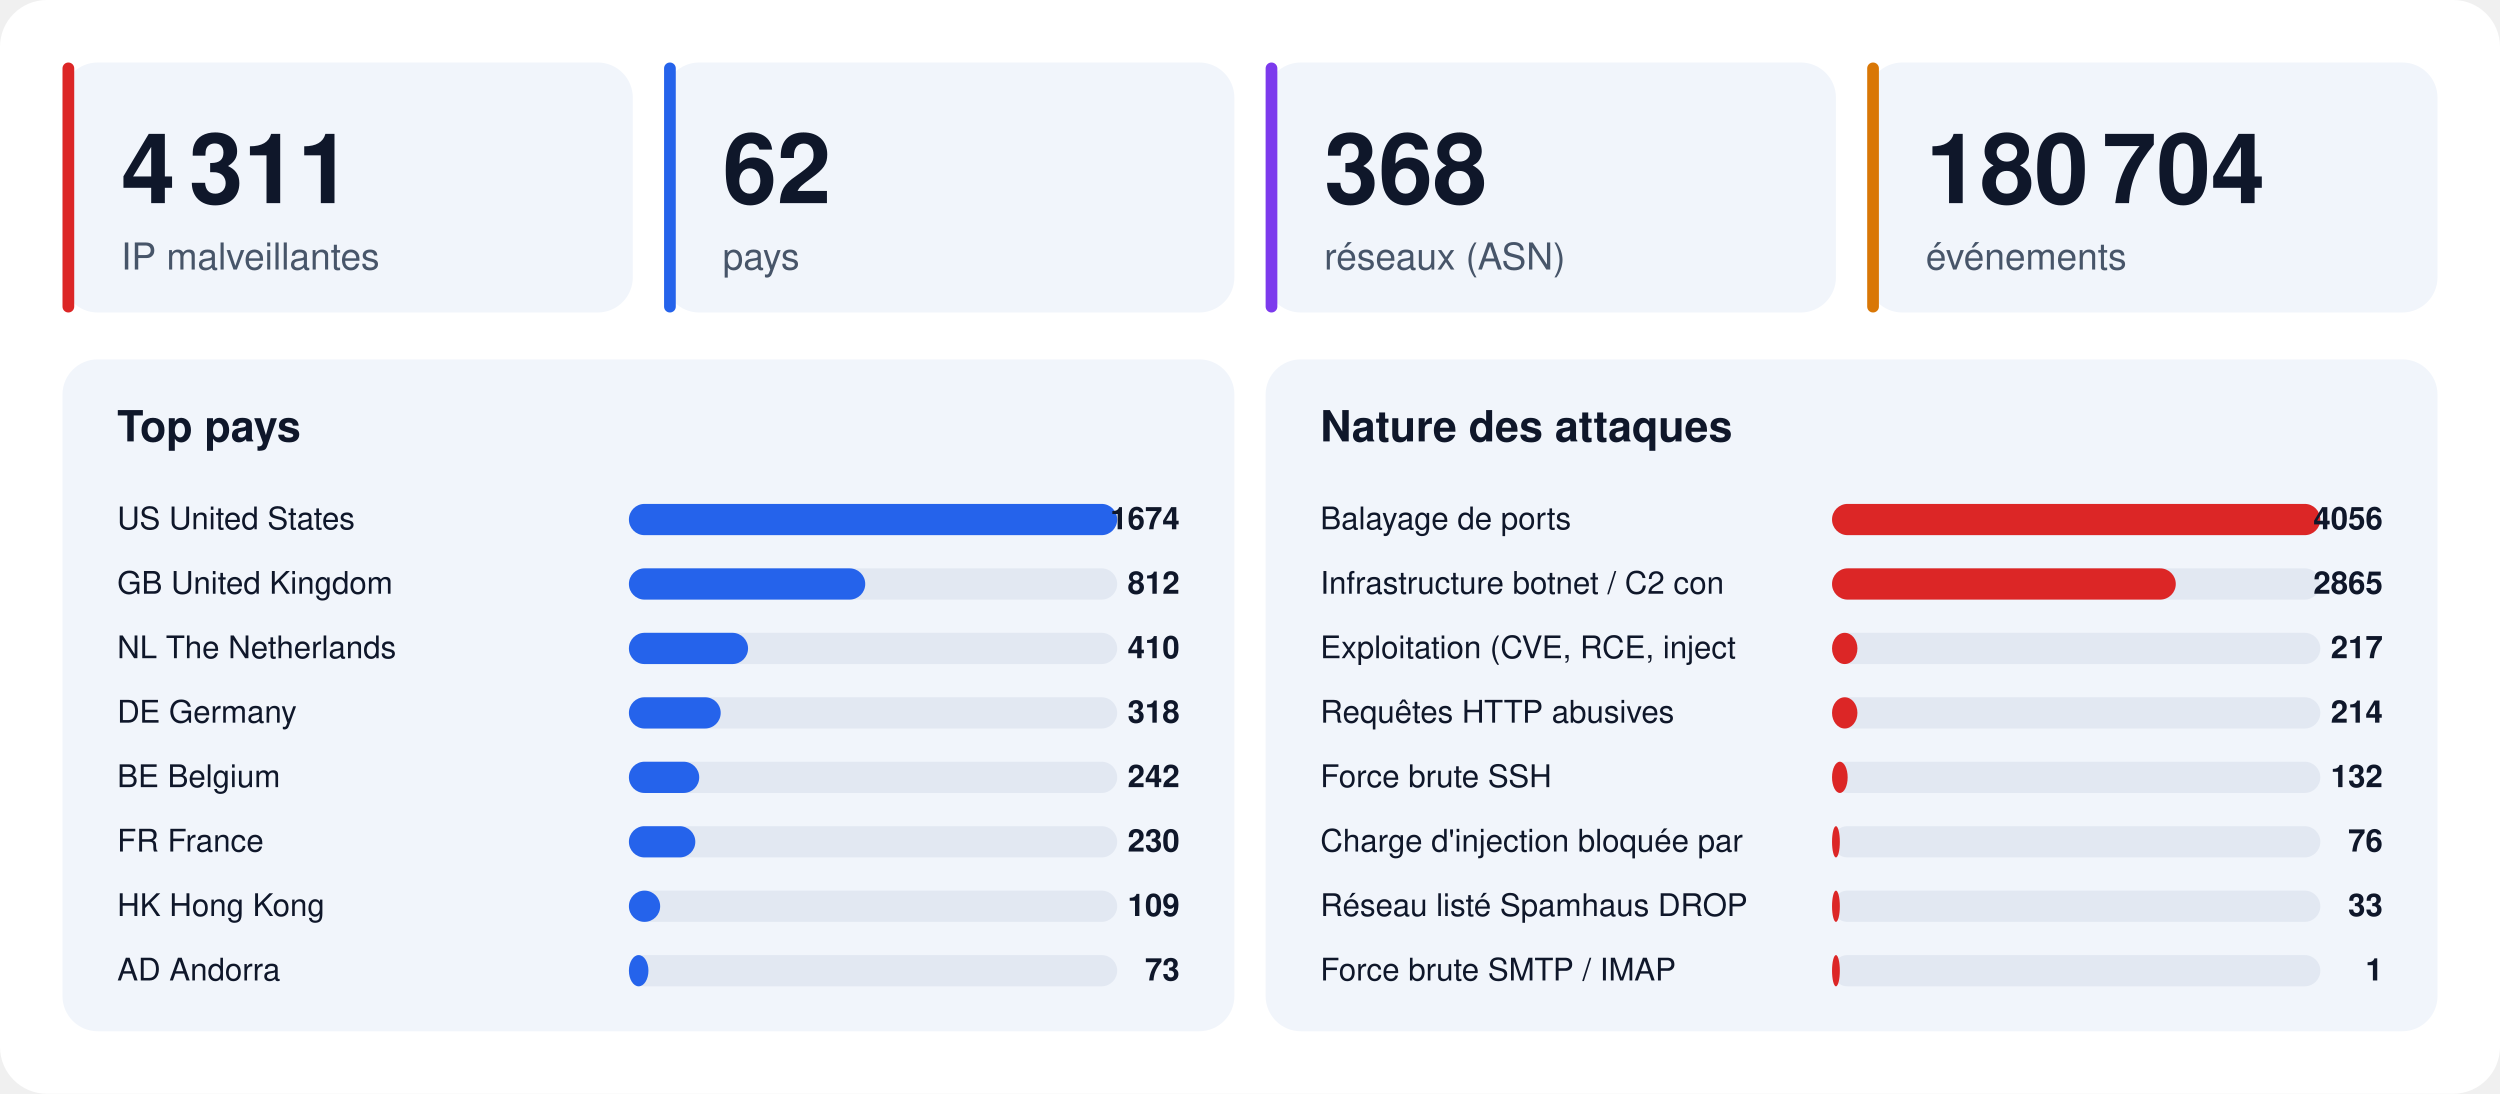
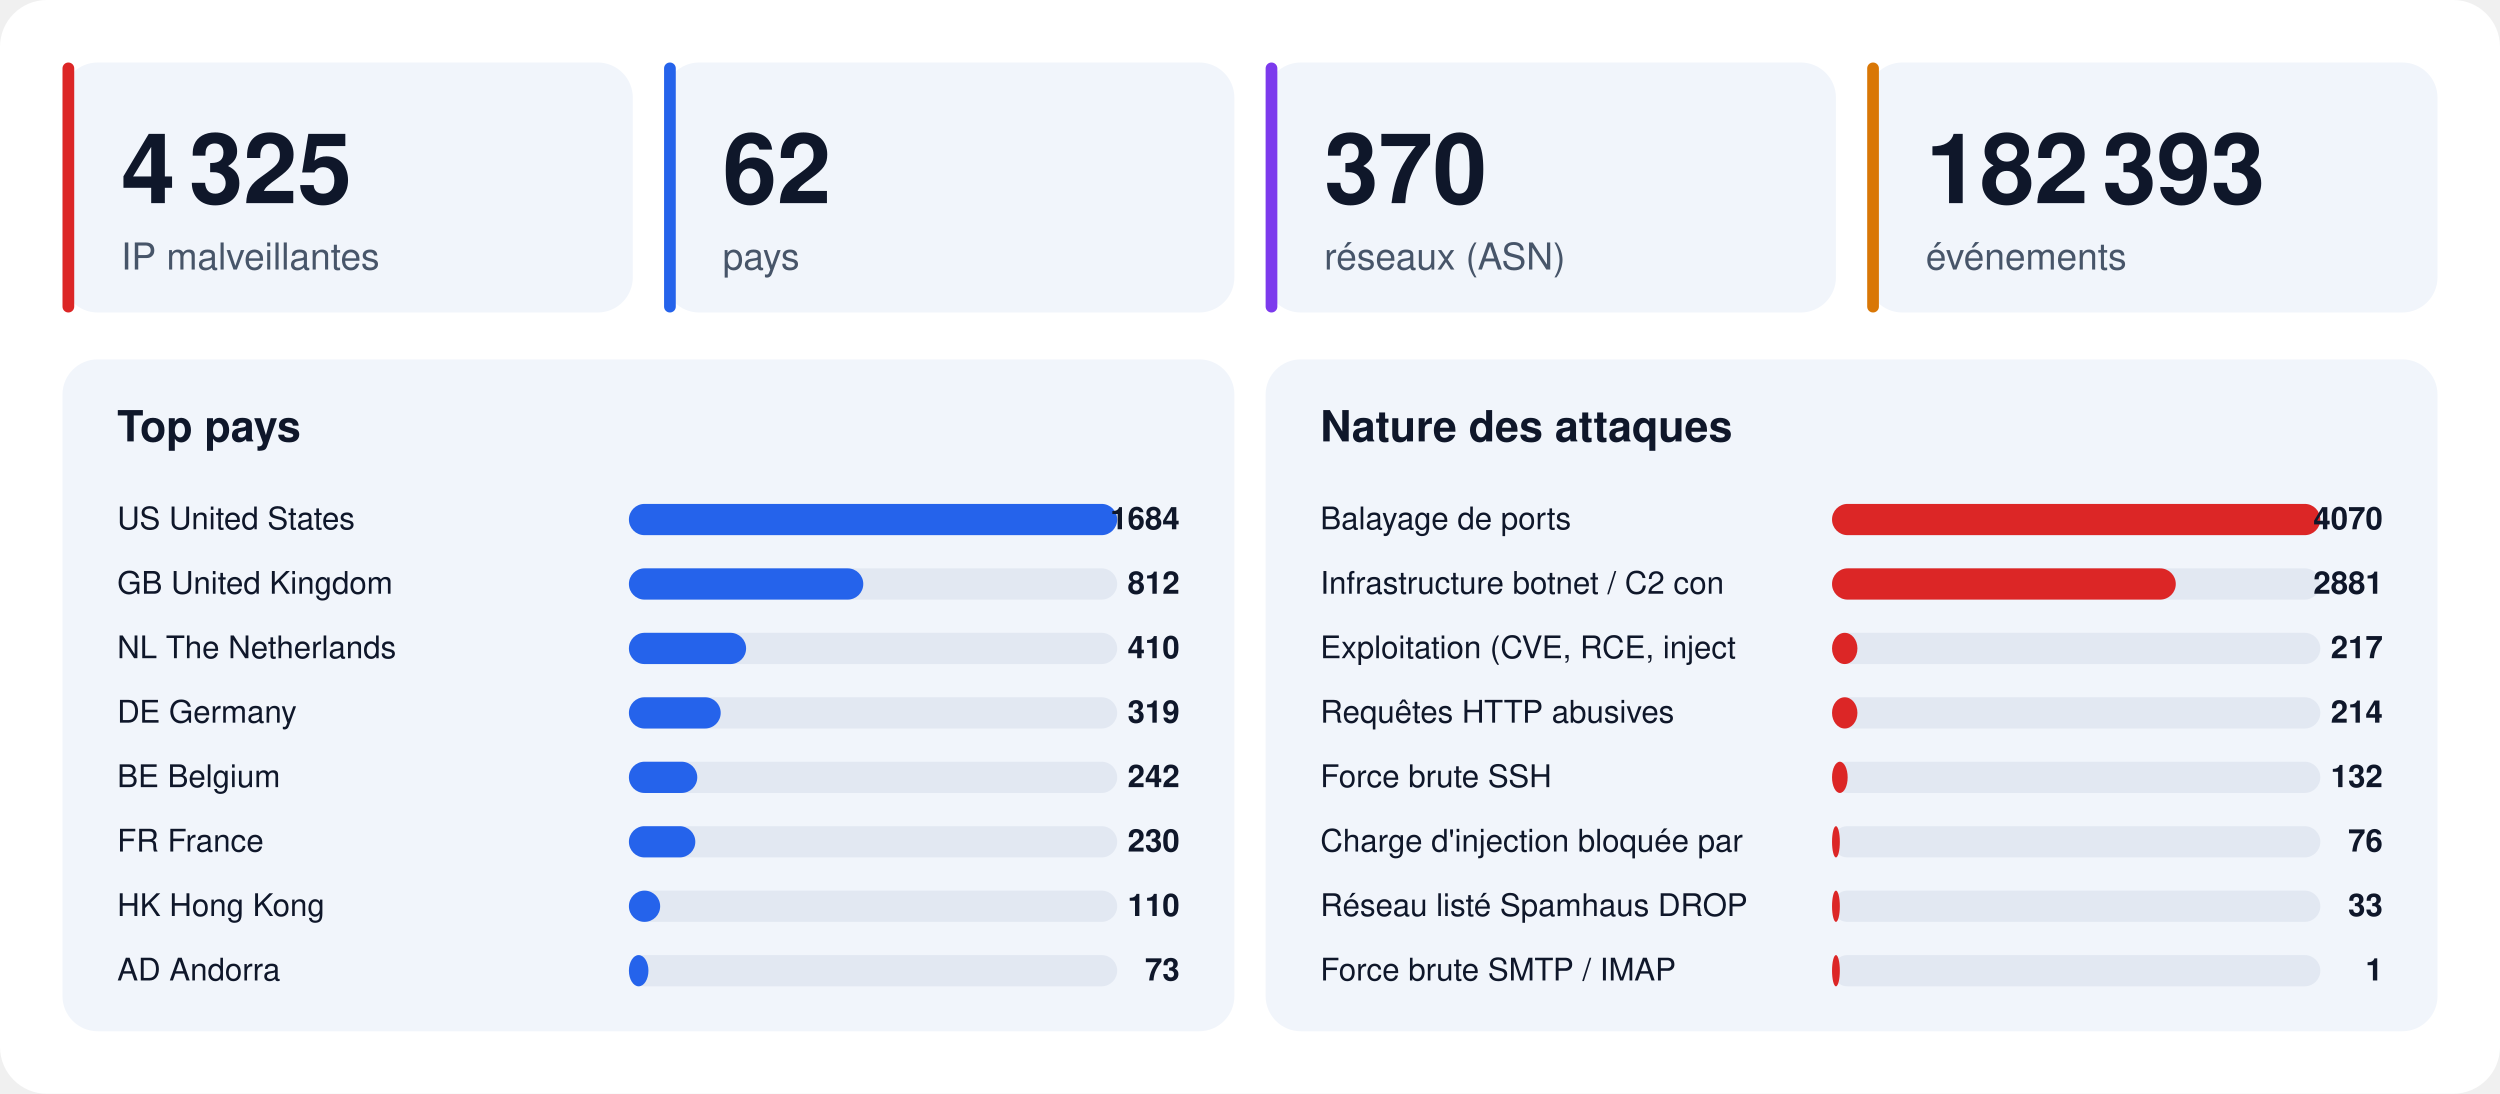
<svg xmlns="http://www.w3.org/2000/svg" width="1280" height="560" viewBox="0 0 1280 560" font-family="-apple-system,BlinkMacSystemFont,'Segoe UI',Helvetica,Arial,sans-serif">
  <rect width="1280" height="560" rx="24" fill="#ffffff" />
  <rect x="32" y="32" width="292" height="128" rx="18" fill="#f1f5fb" />
  <rect x="32" y="32" width="6" height="128" rx="3" fill="#dc2626" />
-   <text x="62" y="104" font-size="50" font-weight="800" fill="#0f172a">4 311</text>
+   <text x="62" y="104" font-size="50" font-weight="800" fill="#0f172a">4 325</text>
  <text x="62" y="138" font-size="19" fill="#475569">IP malveillantes</text>
  <rect x="340" y="32" width="292" height="128" rx="18" fill="#f1f5fb" />
  <rect x="340" y="32" width="6" height="128" rx="3" fill="#2563eb" />
  <text x="370" y="104" font-size="50" font-weight="800" fill="#0f172a">62</text>
  <text x="370" y="138" font-size="19" fill="#475569">pays</text>
  <rect x="648" y="32" width="292" height="128" rx="18" fill="#f1f5fb" />
  <rect x="648" y="32" width="6" height="128" rx="3" fill="#7c3aed" />
-   <text x="678" y="104" font-size="50" font-weight="800" fill="#0f172a">368</text>
+   <text x="678" y="104" font-size="50" font-weight="800" fill="#0f172a">370</text>
  <text x="678" y="138" font-size="19" fill="#475569">réseaux (ASN)</text>
  <rect x="956" y="32" width="292" height="128" rx="18" fill="#f1f5fb" />
  <rect x="956" y="32" width="6" height="128" rx="3" fill="#d97706" />
-   <text x="986" y="104" font-size="50" font-weight="800" fill="#0f172a">180 704</text>
+   <text x="986" y="104" font-size="50" font-weight="800" fill="#0f172a">182 393</text>
  <text x="986" y="138" font-size="19" fill="#475569">événements</text>
  <rect x="32" y="184" width="600" height="344" rx="18" fill="#f1f5fb" />
  <text x="60" y="226" font-size="22" font-weight="700" fill="#0f172a">Top pays</text>
  <text x="60" y="271" font-size="16" fill="#0f172a">US  United States</text>
  <rect x="322" y="258" width="250" height="16" rx="8" fill="#e2e8f2" />
  <rect x="322" y="258" width="250" height="16" rx="8" fill="#2563eb" />
-   <text x="604" y="271" font-size="16" font-weight="700" text-anchor="end" fill="#0f172a">1674</text>
+   <text x="604" y="271" font-size="16" font-weight="700" text-anchor="end" fill="#0f172a">1684</text>
  <text x="60" y="304" font-size="16" fill="#0f172a">GB  United Kingdom</text>
  <rect x="322" y="291" width="250" height="16" rx="8" fill="#e2e8f2" />
-   <rect x="322" y="291" width="121" height="16" rx="8" fill="#2563eb" />
+   <rect x="322" y="291" width="120" height="16" rx="8" fill="#2563eb" />
  <text x="604" y="304" font-size="16" font-weight="700" text-anchor="end" fill="#0f172a">812</text>
  <text x="60" y="337" font-size="16" fill="#0f172a">NL  The Netherlands</text>
  <rect x="322" y="324" width="250" height="16" rx="8" fill="#e2e8f2" />
-   <rect x="322" y="324" width="61" height="16" rx="8" fill="#2563eb" />
+   <rect x="322" y="324" width="60" height="16" rx="8" fill="#2563eb" />
  <text x="604" y="337" font-size="16" font-weight="700" text-anchor="end" fill="#0f172a">410</text>
  <text x="60" y="370" font-size="16" fill="#0f172a">DE  Germany</text>
  <rect x="322" y="357" width="250" height="16" rx="8" fill="#e2e8f2" />
  <rect x="322" y="357" width="47" height="16" rx="8" fill="#2563eb" />
-   <text x="604" y="370" font-size="16" font-weight="700" text-anchor="end" fill="#0f172a">318</text>
+   <text x="604" y="370" font-size="16" font-weight="700" text-anchor="end" fill="#0f172a">319</text>
  <text x="60" y="403" font-size="16" fill="#0f172a">BE  Belgium</text>
  <rect x="322" y="390" width="250" height="16" rx="8" fill="#e2e8f2" />
-   <rect x="322" y="390" width="36" height="16" rx="8" fill="#2563eb" />
+   <rect x="322" y="390" width="35" height="16" rx="8" fill="#2563eb" />
  <text x="604" y="403" font-size="16" font-weight="700" text-anchor="end" fill="#0f172a">242</text>
  <text x="60" y="436" font-size="16" fill="#0f172a">FR  France</text>
  <rect x="322" y="423" width="250" height="16" rx="8" fill="#e2e8f2" />
  <rect x="322" y="423" width="34" height="16" rx="8" fill="#2563eb" />
  <text x="604" y="436" font-size="16" font-weight="700" text-anchor="end" fill="#0f172a">230</text>
  <text x="60" y="469" font-size="16" fill="#0f172a">HK  Hong Kong</text>
  <rect x="322" y="456" width="250" height="16" rx="8" fill="#e2e8f2" />
  <rect x="322" y="456" width="16" height="16" rx="8" fill="#2563eb" />
-   <text x="604" y="469" font-size="16" font-weight="700" text-anchor="end" fill="#0f172a">109</text>
+   <text x="604" y="469" font-size="16" font-weight="700" text-anchor="end" fill="#0f172a">110</text>
  <text x="60" y="502" font-size="16" fill="#0f172a">AD  Andorra</text>
  <rect x="322" y="489" width="250" height="16" rx="8" fill="#e2e8f2" />
  <rect x="322" y="489" width="10" height="16" rx="8" fill="#2563eb" />
  <text x="604" y="502" font-size="16" font-weight="700" text-anchor="end" fill="#0f172a">73</text>
  <rect x="648" y="184" width="600" height="344" rx="18" fill="#f1f5fb" />
  <text x="676" y="226" font-size="22" font-weight="700" fill="#0f172a">Nature des attaques</text>
  <text x="676" y="271" font-size="16" fill="#0f172a">Balayage de ports</text>
  <rect x="938" y="258" width="250" height="16" rx="8" fill="#e2e8f2" />
  <rect x="938" y="258" width="250" height="16" rx="8" fill="#dc2626" />
-   <text x="1220" y="271" font-size="16" font-weight="700" text-anchor="end" fill="#0f172a">4056</text>
+   <text x="1220" y="271" font-size="16" font-weight="700" text-anchor="end" fill="#0f172a">4070</text>
  <text x="676" y="304" font-size="16" fill="#0f172a">Infrastructure botnet / C2 con</text>
  <rect x="938" y="291" width="250" height="16" rx="8" fill="#e2e8f2" />
  <rect x="938" y="291" width="176" height="16" rx="8" fill="#dc2626" />
-   <text x="1220" y="304" font-size="16" font-weight="700" text-anchor="end" fill="#0f172a">2865</text>
+   <text x="1220" y="304" font-size="16" font-weight="700" text-anchor="end" fill="#0f172a">2881</text>
  <text x="676" y="337" font-size="16" fill="#0f172a">Exploitation (CVE, RCE, inject</text>
  <rect x="938" y="324" width="250" height="16" rx="8" fill="#e2e8f2" />
  <rect x="938" y="324" width="13" height="16" rx="8" fill="#dc2626" />
  <text x="1220" y="337" font-size="16" font-weight="700" text-anchor="end" fill="#0f172a">217</text>
  <text x="676" y="370" font-size="16" fill="#0f172a">Requêtes HTTP abusives</text>
  <rect x="938" y="357" width="250" height="16" rx="8" fill="#e2e8f2" />
  <rect x="938" y="357" width="13" height="16" rx="8" fill="#dc2626" />
  <text x="1220" y="370" font-size="16" font-weight="700" text-anchor="end" fill="#0f172a">214</text>
  <text x="676" y="403" font-size="16" fill="#0f172a">Force brute SSH</text>
  <rect x="938" y="390" width="250" height="16" rx="8" fill="#e2e8f2" />
  <rect x="938" y="390" width="8" height="16" rx="8" fill="#dc2626" />
  <text x="1220" y="403" font-size="16" font-weight="700" text-anchor="end" fill="#0f172a">132</text>
  <text x="676" y="436" font-size="16" fill="#0f172a">Charge d'injection bloquée par</text>
  <rect x="938" y="423" width="250" height="16" rx="8" fill="#e2e8f2" />
  <rect x="938" y="423" width="4" height="16" rx="8" fill="#dc2626" />
  <text x="1220" y="436" font-size="16" font-weight="700" text-anchor="end" fill="#0f172a">76</text>
  <text x="676" y="469" font-size="16" fill="#0f172a">Réseau listé Spamhaus DROP</text>
  <rect x="938" y="456" width="250" height="16" rx="8" fill="#e2e8f2" />
  <rect x="938" y="456" width="4" height="16" rx="8" fill="#dc2626" />
  <text x="1220" y="469" font-size="16" font-weight="700" text-anchor="end" fill="#0f172a">33</text>
  <text x="676" y="502" font-size="16" fill="#0f172a">Force brute SMTP / IMAP</text>
  <rect x="938" y="489" width="250" height="16" rx="8" fill="#e2e8f2" />
  <rect x="938" y="489" width="4" height="16" rx="8" fill="#dc2626" />
  <text x="1220" y="502" font-size="16" font-weight="700" text-anchor="end" fill="#0f172a">1</text>
</svg>
